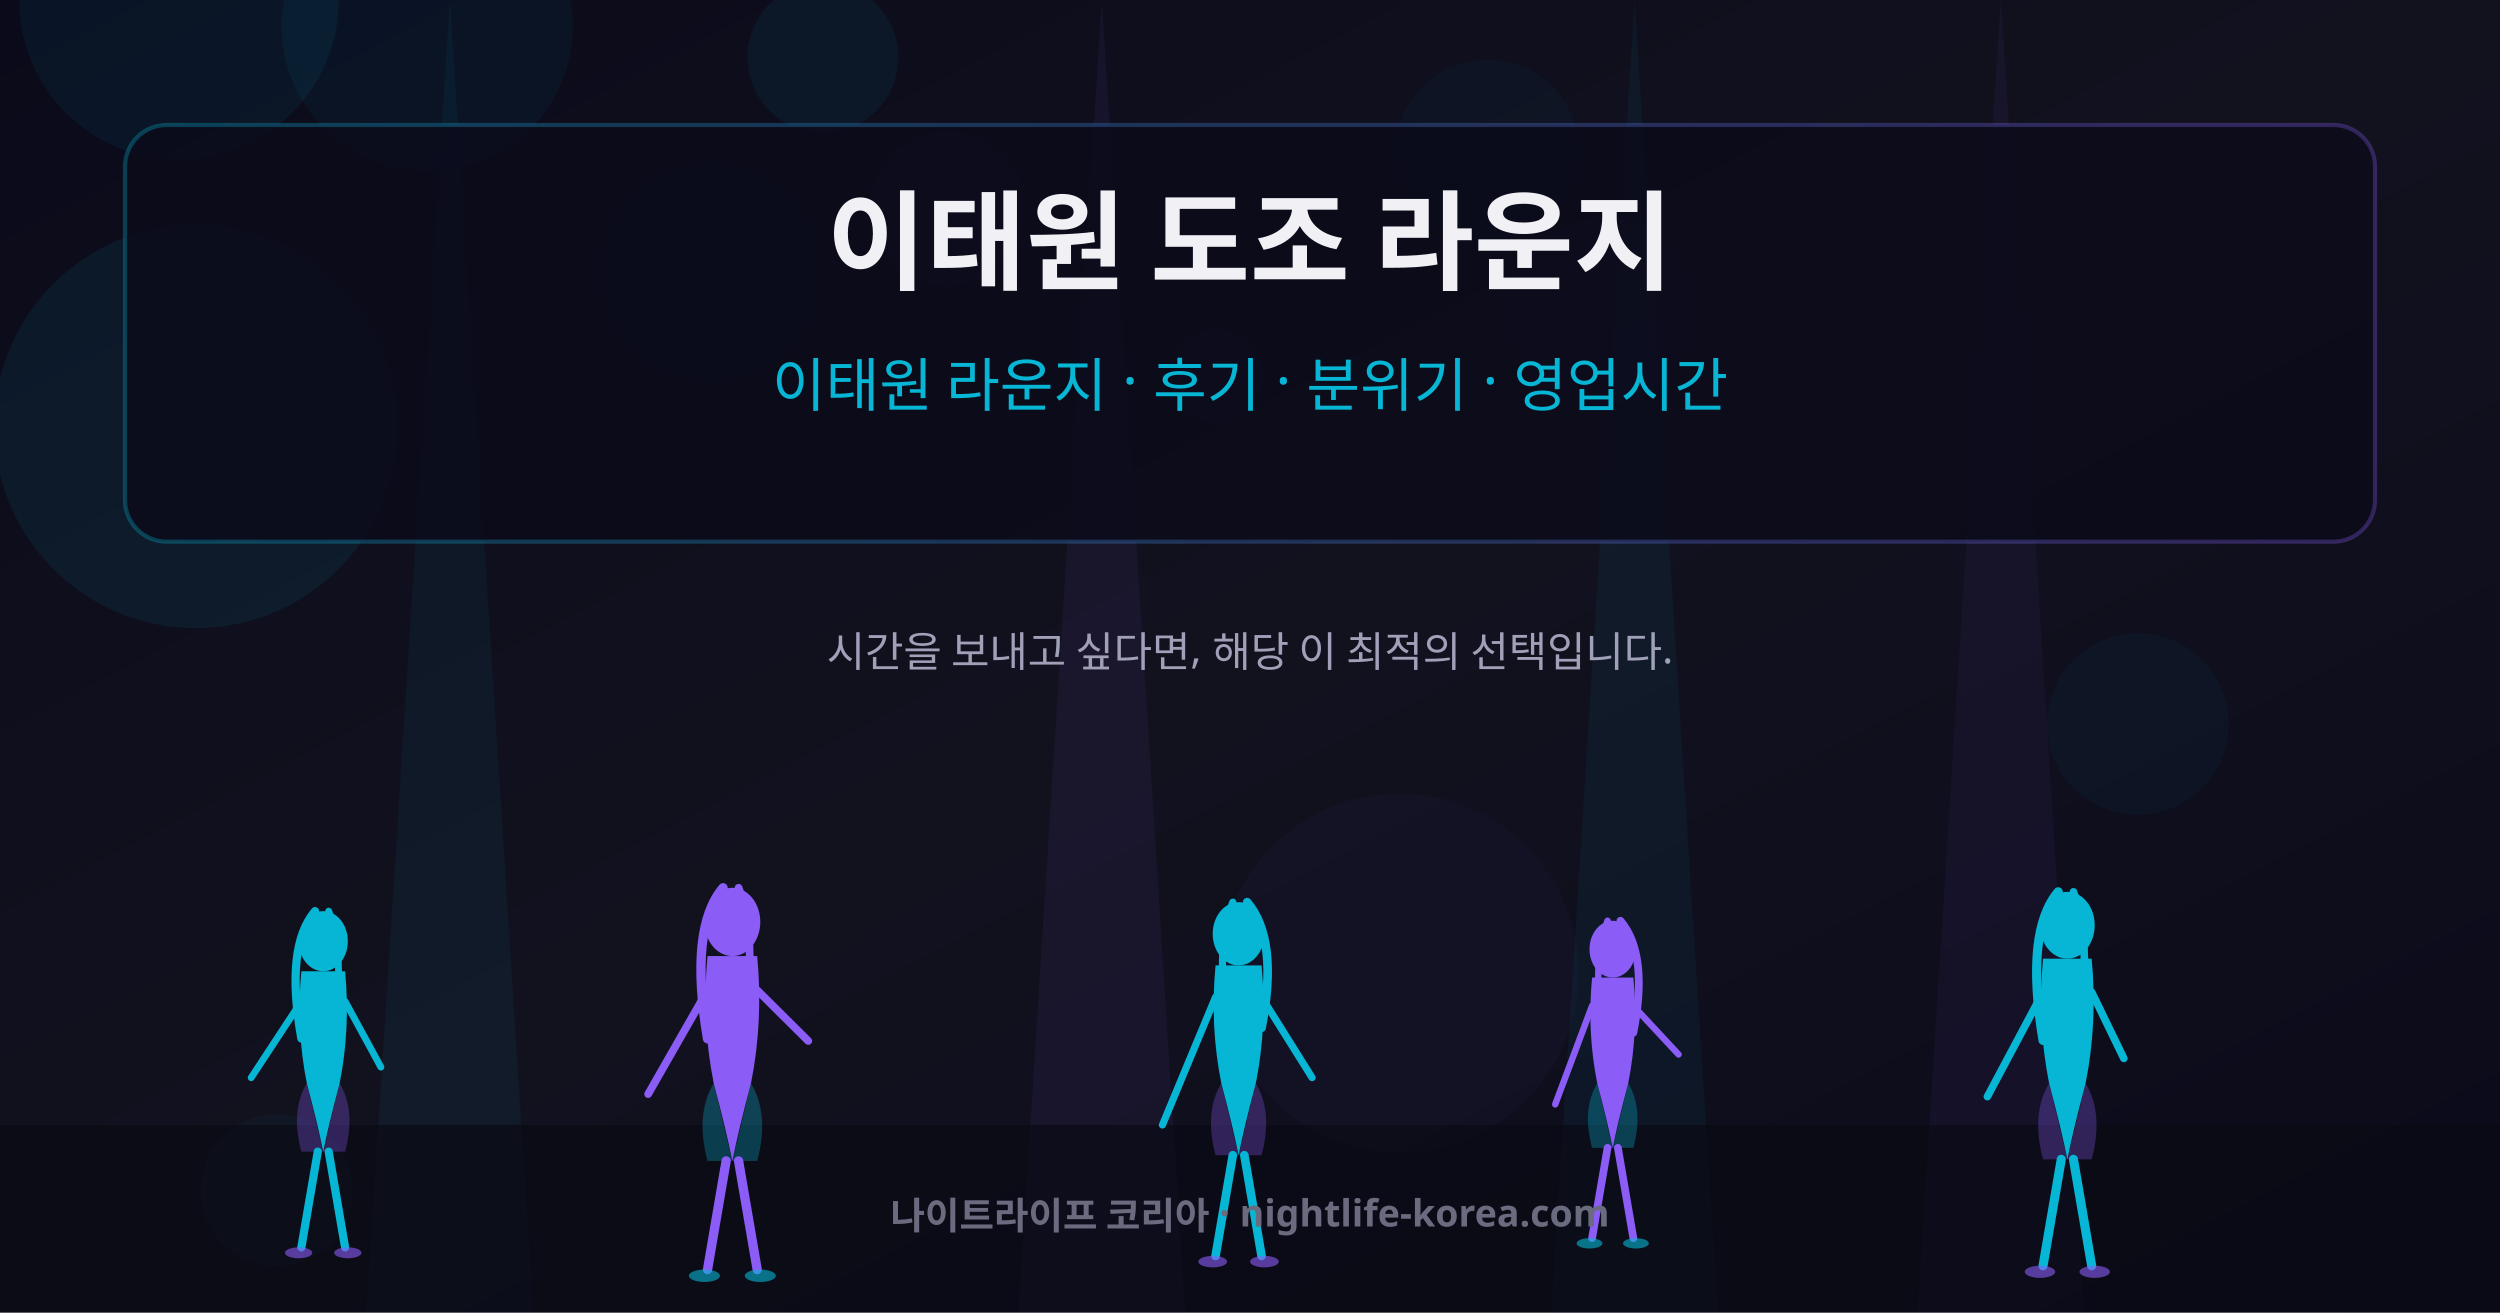
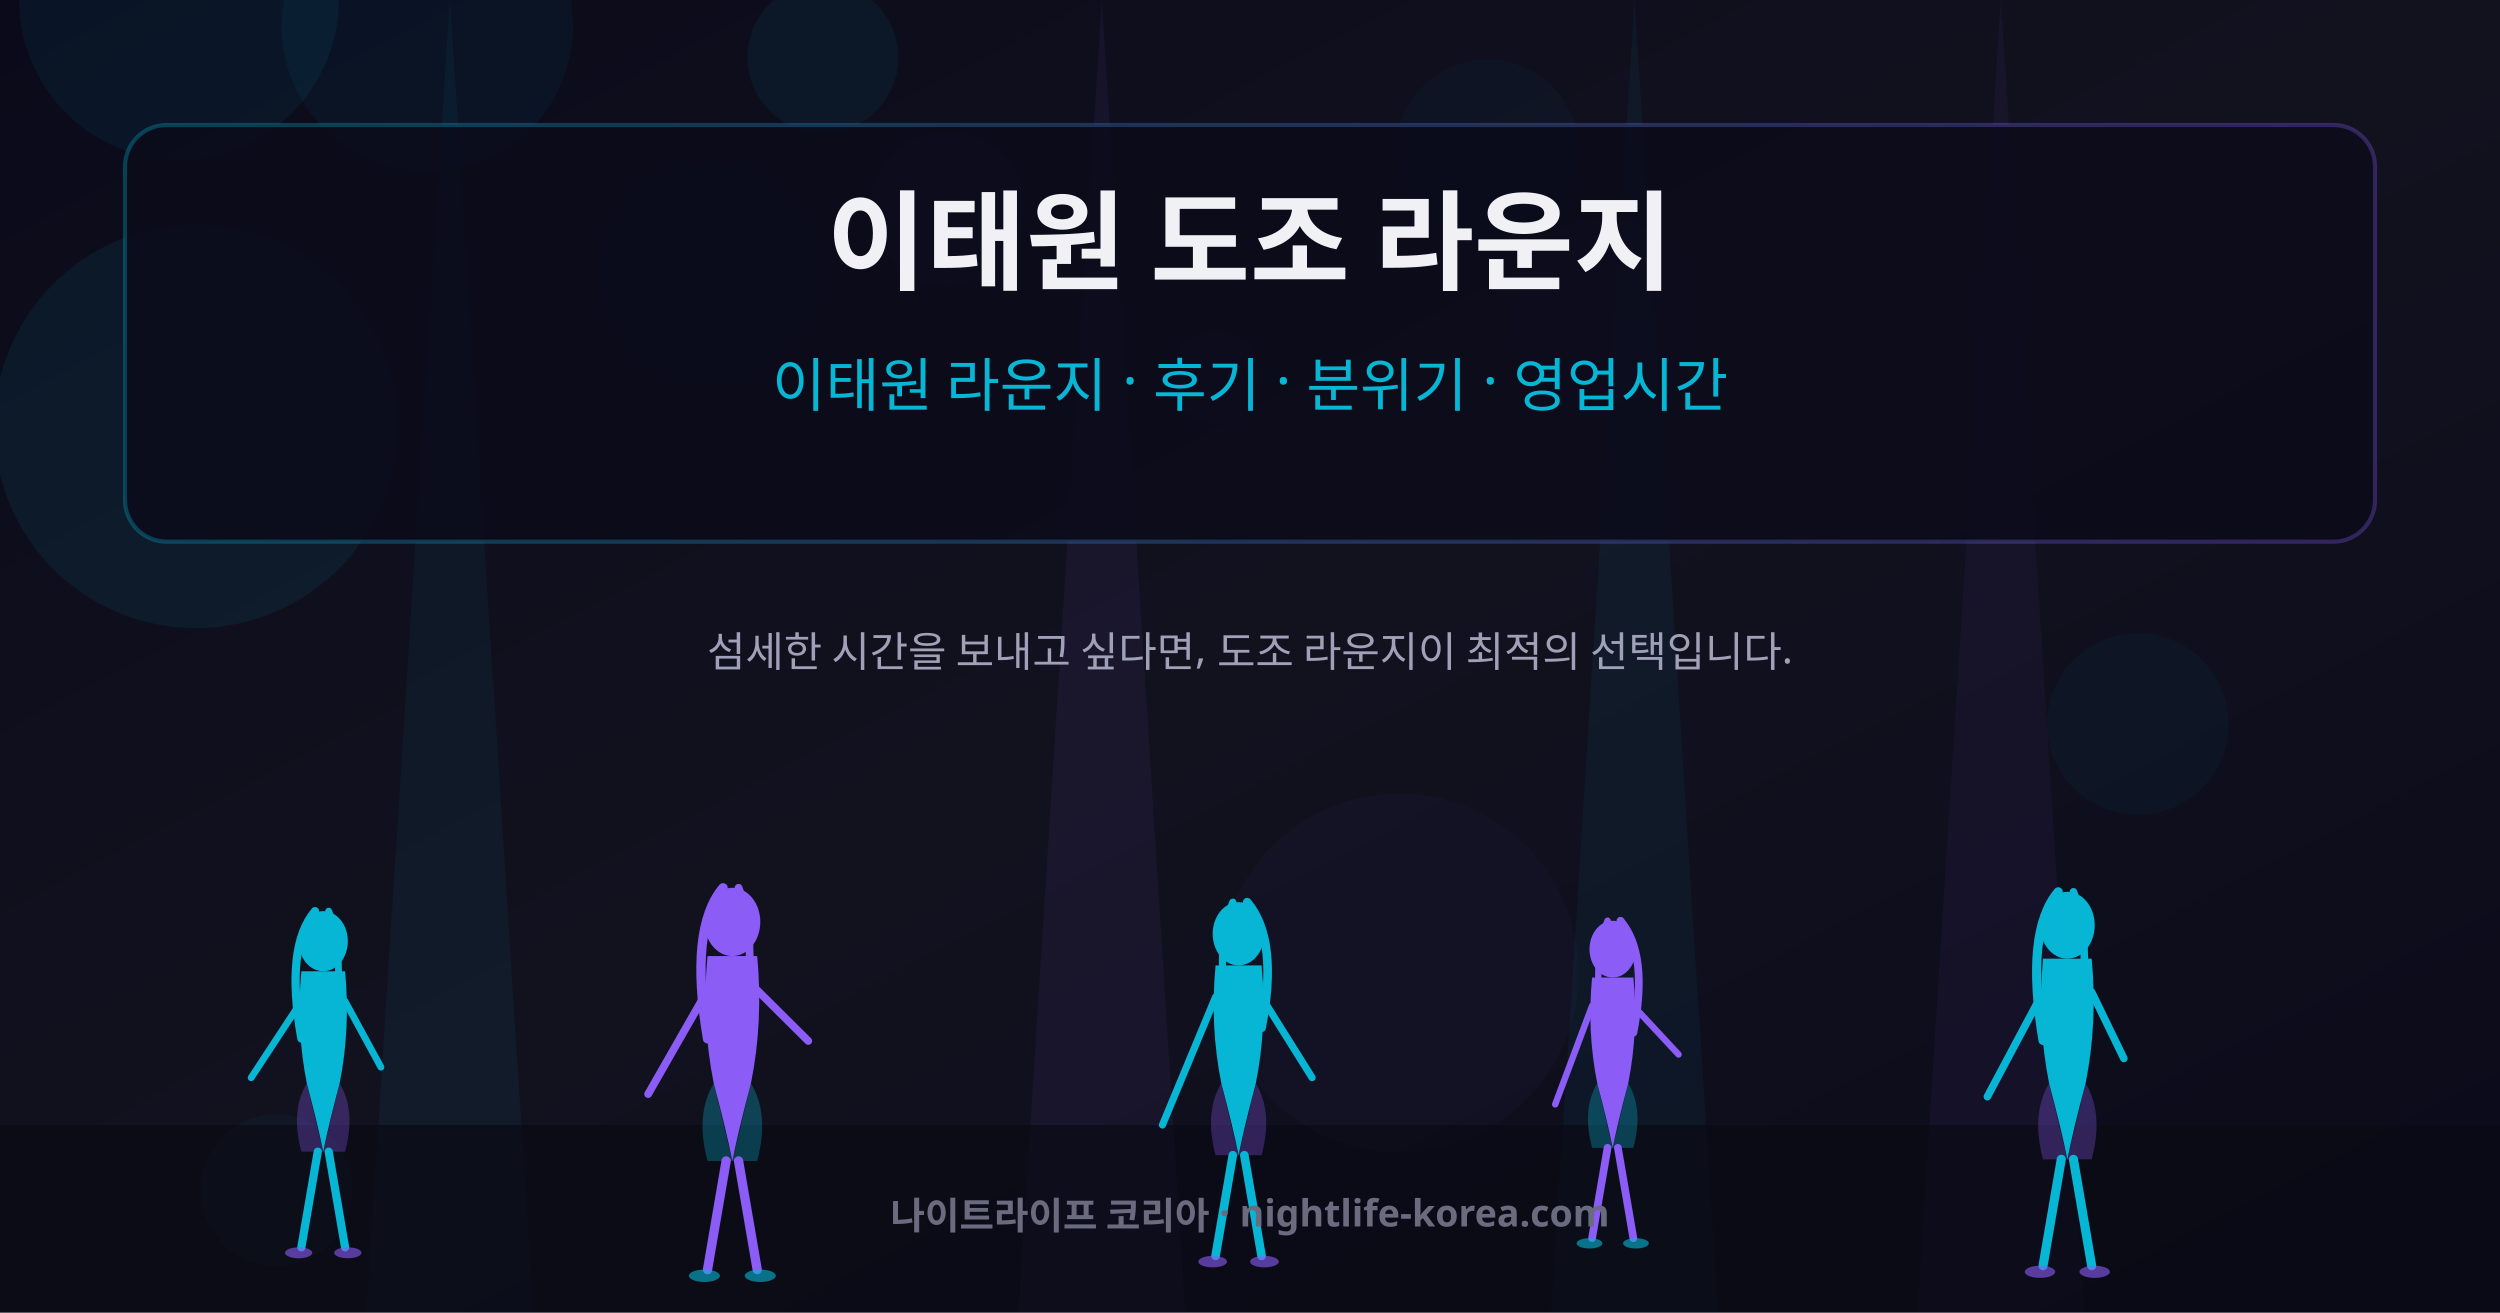
<svg xmlns="http://www.w3.org/2000/svg" viewBox="0 0 1200 630" width="1200" height="630">
  <defs>
    <linearGradient id="ogbg" x1="0%" y1="0%" x2="100%" y2="100%">
      <stop offset="0%" style="stop-color:#0a0a1a" />
      <stop offset="50%" style="stop-color:#12121f" />
      <stop offset="100%" style="stop-color:#0a0a1a" />
    </linearGradient>
    <linearGradient id="ogtxt" x1="0%" y1="0%" x2="100%" y2="0%">
      <stop offset="0%" style="stop-color:#06b6d4" />
      <stop offset="100%" style="stop-color:#8b5cf6" />
    </linearGradient>
  </defs>
  <rect width="1200" height="630" fill="url(#ogbg)" />
  <polygon points="215.934,0 175.934,630 255.934,630" fill="#06b6d4" opacity="0.058" />
  <polygon points="528.878,0 488.878,630 568.878,630" fill="#8b5cf6" opacity="0.07" />
  <polygon points="784.583,0 744.583,630 824.583,630" fill="#06b6d4" opacity="0.058" />
  <polygon points="960.398,0 920.398,630 1000.398,630" fill="#8b5cf6" opacity="0.062" />
  <circle cx="132.79" cy="571.259" r="36.344" fill="#06b6d4" opacity="0.036" />
  <circle cx="205.103" cy="12.476" r="69.862" fill="#06b6d4" opacity="0.052" />
  <circle cx="94.037" cy="204.692" r="96.82" fill="#06b6d4" opacity="0.078" />
  <circle cx="454.776" cy="99.962" r="37.07" fill="#8b5cf6" opacity="0.05" />
  <circle cx="583.711" cy="180.8" r="22.136" fill="#8b5cf6" opacity="0.074" />
  <circle cx="671.626" cy="467.079" r="86.064" fill="#8b5cf6" opacity="0.033" />
  <circle cx="395.01" cy="27.549" r="36.214" fill="#06b6d4" opacity="0.063" />
  <circle cx="340.8" cy="130.451" r="52.909" fill="#06b6d4" opacity="0.039" />
  <circle cx="713.936" cy="72.494" r="43.815" fill="#06b6d4" opacity="0.037" />
  <circle cx="1026.165" cy="347.513" r="43.543" fill="#06b6d4" opacity="0.042" />
  <circle cx="85.911" cy="0.004" r="76.684" fill="#06b6d4" opacity="0.069" />
  <circle cx="768.864" cy="149.529" r="44.874" fill="#8b5cf6" opacity="0.05" />
  <rect x="0" y="540" width="1200" height="90" fill="#0a0a14" opacity="0.7" />
  <g transform="translate(155.1476,520) scale(1.312016)">
    <ellipse cx="0" cy="-52" rx="9" ry="11" fill="#06b6d4" />
    <path d="M-3,-63 Q-14,-50 -8,-16.388" stroke="#06b6d4" stroke-width="3" fill="none" stroke-linecap="round" />
    <path d="M2,-63 Q8,-48 4,-19.388" stroke="#06b6d4" stroke-width="2.5" fill="none" stroke-linecap="round" />
    <path d="M-8,-41 Q-10,-20 -6,0 Q-2,15 0,25 Q2,15 6,0 Q10,-20 8,-41 Z" fill="#06b6d4" />
    <path d="M-6,0 Q-12,10 -8,25 L0,25 Z" fill="#8b5cf6" opacity="0.3" />
    <path d="M6,0 Q12,10 8,25 L0,25 Z" fill="#8b5cf6" opacity="0.3" />
    <line x1="-2" y1="25" x2="-8" y2="60" stroke="#06b6d4" stroke-width="3" stroke-linecap="round" />
    <line x1="2" y1="25" x2="8" y2="60" stroke="#06b6d4" stroke-width="3" stroke-linecap="round" />
    <ellipse cx="-9" cy="62" rx="5" ry="2" fill="#8b5cf6" opacity="0.6" />
    <ellipse cx="9" cy="62" rx="5" ry="2" fill="#8b5cf6" opacity="0.6" />
    <line x1="-8" y1="-30" x2="-26.357" y2="-2.064" stroke="#06b6d4" stroke-width="2.5" stroke-linecap="round" />
    <line x1="8" y1="-30" x2="21.102" y2="-5.926" stroke="#06b6d4" stroke-width="2.5" stroke-linecap="round" />
  </g>
  <g transform="translate(351.5302,520) scale(1.489894)">
    <ellipse cx="0" cy="-52" rx="9" ry="11" fill="#8b5cf6" />
    <path d="M-3,-63 Q-14,-50 -8,-14.347" stroke="#8b5cf6" stroke-width="3" fill="none" stroke-linecap="round" />
    <path d="M2,-63 Q8,-48 4,-17.347" stroke="#8b5cf6" stroke-width="2.5" fill="none" stroke-linecap="round" />
    <path d="M-8,-41 Q-10,-20 -6,0 Q-2,15 0,25 Q2,15 6,0 Q10,-20 8,-41 Z" fill="#8b5cf6" />
    <path d="M-6,0 Q-12,10 -8,25 L0,25 Z" fill="#06b6d4" opacity="0.3" />
    <path d="M6,0 Q12,10 8,25 L0,25 Z" fill="#06b6d4" opacity="0.3" />
    <line x1="-2" y1="25" x2="-8" y2="60" stroke="#8b5cf6" stroke-width="3" stroke-linecap="round" />
    <line x1="2" y1="25" x2="8" y2="60" stroke="#8b5cf6" stroke-width="3" stroke-linecap="round" />
    <ellipse cx="-9" cy="62" rx="5" ry="2" fill="#06b6d4" opacity="0.6" />
    <ellipse cx="9" cy="62" rx="5" ry="2" fill="#06b6d4" opacity="0.6" />
    <line x1="-8" y1="-30" x2="-27.129" y2="3.453" stroke="#8b5cf6" stroke-width="2.5" stroke-linecap="round" />
    <line x1="8" y1="-30" x2="24.457" y2="-13.653" stroke="#8b5cf6" stroke-width="2.5" stroke-linecap="round" />
  </g>
  <g transform="translate(594.5136,520) scale(1.38036)">
    <ellipse cx="0" cy="-52" rx="9" ry="11" fill="#06b6d4" />
    <path d="M3,-63 Q14,-50 8,-19.302" stroke="#06b6d4" stroke-width="3" fill="none" stroke-linecap="round" />
    <path d="M-2,-63 Q-8,-48 -4,-22.302" stroke="#06b6d4" stroke-width="2.5" fill="none" stroke-linecap="round" />
    <path d="M-8,-41 Q-10,-20 -6,0 Q-2,15 0,25 Q2,15 6,0 Q10,-20 8,-41 Z" fill="#06b6d4" />
    <path d="M-6,0 Q-12,10 -8,25 L0,25 Z" fill="#8b5cf6" opacity="0.3" />
    <path d="M6,0 Q12,10 8,25 L0,25 Z" fill="#8b5cf6" opacity="0.3" />
    <line x1="-2" y1="25" x2="-8" y2="60" stroke="#06b6d4" stroke-width="3" stroke-linecap="round" />
    <line x1="2" y1="25" x2="8" y2="60" stroke="#06b6d4" stroke-width="3" stroke-linecap="round" />
    <ellipse cx="-9" cy="62" rx="5" ry="2" fill="#8b5cf6" opacity="0.6" />
    <ellipse cx="9" cy="62" rx="5" ry="2" fill="#8b5cf6" opacity="0.6" />
    <line x1="-8" y1="-30" x2="-26.478" y2="14.475" stroke="#06b6d4" stroke-width="2.5" stroke-linecap="round" />
    <line x1="8" y1="-30" x2="25.553" y2="-2.002" stroke="#06b6d4" stroke-width="2.5" stroke-linecap="round" />
  </g>
  <g transform="translate(774.1077,520) scale(1.238722)">
    <ellipse cx="0" cy="-52" rx="9" ry="11" fill="#8b5cf6" />
    <path d="M3,-63 Q14,-50 8,-19.603" stroke="#8b5cf6" stroke-width="3" fill="none" stroke-linecap="round" />
    <path d="M-2,-63 Q-8,-48 -4,-22.603" stroke="#8b5cf6" stroke-width="2.5" fill="none" stroke-linecap="round" />
    <path d="M-8,-41 Q-10,-20 -6,0 Q-2,15 0,25 Q2,15 6,0 Q10,-20 8,-41 Z" fill="#8b5cf6" />
    <path d="M-6,0 Q-12,10 -8,25 L0,25 Z" fill="#06b6d4" opacity="0.3" />
    <path d="M6,0 Q12,10 8,25 L0,25 Z" fill="#06b6d4" opacity="0.3" />
    <line x1="-2" y1="25" x2="-8" y2="60" stroke="#8b5cf6" stroke-width="3" stroke-linecap="round" />
    <line x1="2" y1="25" x2="8" y2="60" stroke="#8b5cf6" stroke-width="3" stroke-linecap="round" />
    <ellipse cx="-9" cy="62" rx="5" ry="2" fill="#06b6d4" opacity="0.6" />
    <ellipse cx="9" cy="62" rx="5" ry="2" fill="#06b6d4" opacity="0.6" />
    <line x1="-8" y1="-30" x2="-22.284" y2="8.144" stroke="#8b5cf6" stroke-width="2.5" stroke-linecap="round" />
    <line x1="8" y1="-30" x2="25.499" y2="-11.189" stroke="#8b5cf6" stroke-width="2.5" stroke-linecap="round" />
  </g>
  <g transform="translate(992.3292,520) scale(1.459202)">
    <ellipse cx="0" cy="-52" rx="9" ry="11" fill="#06b6d4" />
    <path d="M-3,-63 Q-14,-50 -8,-14.112" stroke="#06b6d4" stroke-width="3" fill="none" stroke-linecap="round" />
    <path d="M2,-63 Q8,-48 4,-17.112" stroke="#06b6d4" stroke-width="2.5" fill="none" stroke-linecap="round" />
    <path d="M-8,-41 Q-10,-20 -6,0 Q-2,15 0,25 Q2,15 6,0 Q10,-20 8,-41 Z" fill="#06b6d4" />
    <path d="M-6,0 Q-12,10 -8,25 L0,25 Z" fill="#8b5cf6" opacity="0.3" />
    <path d="M6,0 Q12,10 8,25 L0,25 Z" fill="#8b5cf6" opacity="0.3" />
    <line x1="-2" y1="25" x2="-8" y2="60" stroke="#06b6d4" stroke-width="3" stroke-linecap="round" />
    <line x1="2" y1="25" x2="8" y2="60" stroke="#06b6d4" stroke-width="3" stroke-linecap="round" />
    <ellipse cx="-9" cy="62" rx="5" ry="2" fill="#8b5cf6" opacity="0.6" />
    <ellipse cx="9" cy="62" rx="5" ry="2" fill="#8b5cf6" opacity="0.6" />
    <line x1="-8" y1="-30" x2="-26.308" y2="4.376" stroke="#06b6d4" stroke-width="2.5" stroke-linecap="round" />
    <line x1="8" y1="-30" x2="18.58" y2="-8.197" stroke="#06b6d4" stroke-width="2.5" stroke-linecap="round" />
  </g>
  <rect x="60" y="60" width="1080" height="200" rx="20" fill="#0a0a1a" opacity="0.85" />
  <rect x="60" y="60" width="1080" height="200" rx="20" fill="none" stroke="url(#ogtxt)" stroke-width="2" opacity="0.3" />
  <text x="600" y="135" text-anchor="middle" font-family="'Noto Sans KR',sans-serif" font-size="52" font-weight="800" fill="#f0f0f5">이태원 도조 라운지</text>
  <text x="600" y="195" text-anchor="middle" font-family="'Noto Sans KR',sans-serif" font-size="28" font-weight="500" fill="#06b6d4">이태원 라운지 · 후기 · 분위기 · 영업시간</text>
  <rect x="60" y="290" width="auto" height="40" rx="20" fill="#06b6d4" opacity="0.15" />
-   <text x="600" y="320" text-anchor="middle" font-family="'Noto Sans KR',sans-serif" font-size="20" fill="#a0a0b8">시간을 보내고 싶다면, 해당 이 최적의 선택입니다.</text>
+   <text x="600" y="320" text-anchor="middle" font-family="'Noto Sans KR',sans-serif" font-size="20" fill="#a0a0b8">섬세한 시간을 보내고 싶다면, 도조 라운지이 최적의 선택입니다.</text>
  <text x="600" y="590" text-anchor="middle" font-family="'Noto Sans KR',sans-serif" font-size="18" font-weight="600" fill="#6b6b80">나이트라이프 코리아 · nightlife-korea.com</text>
</svg>
